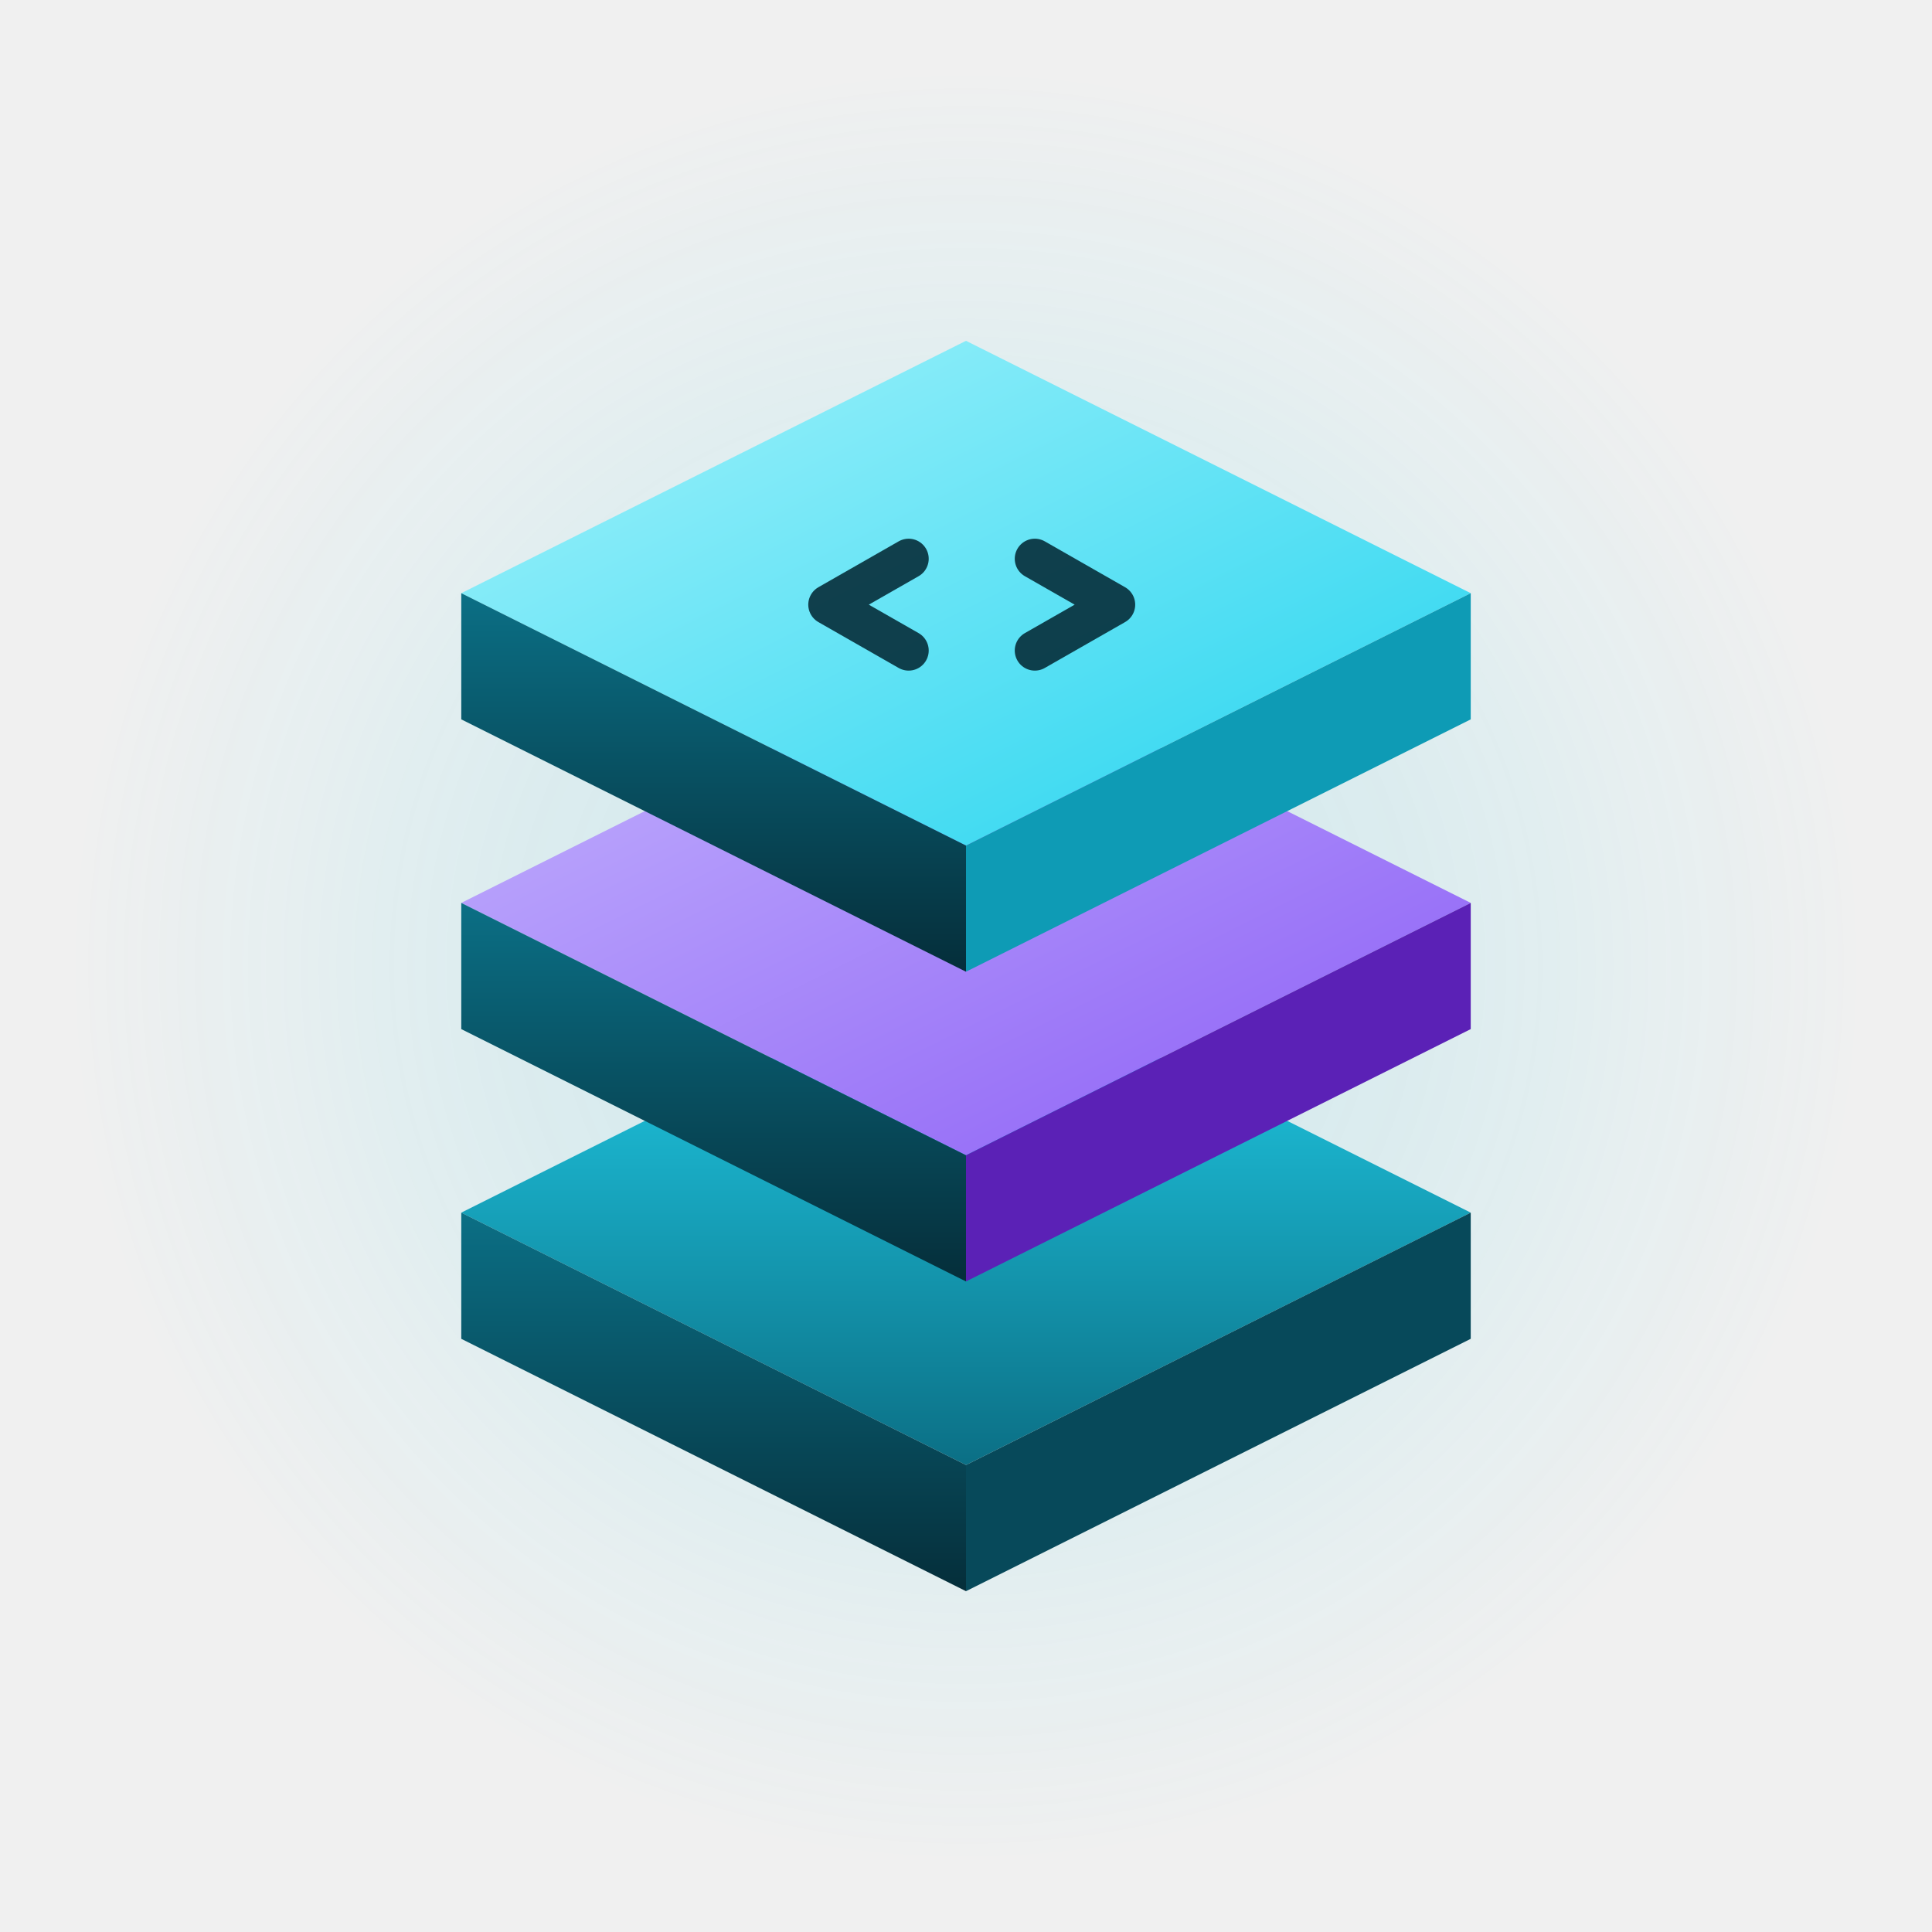
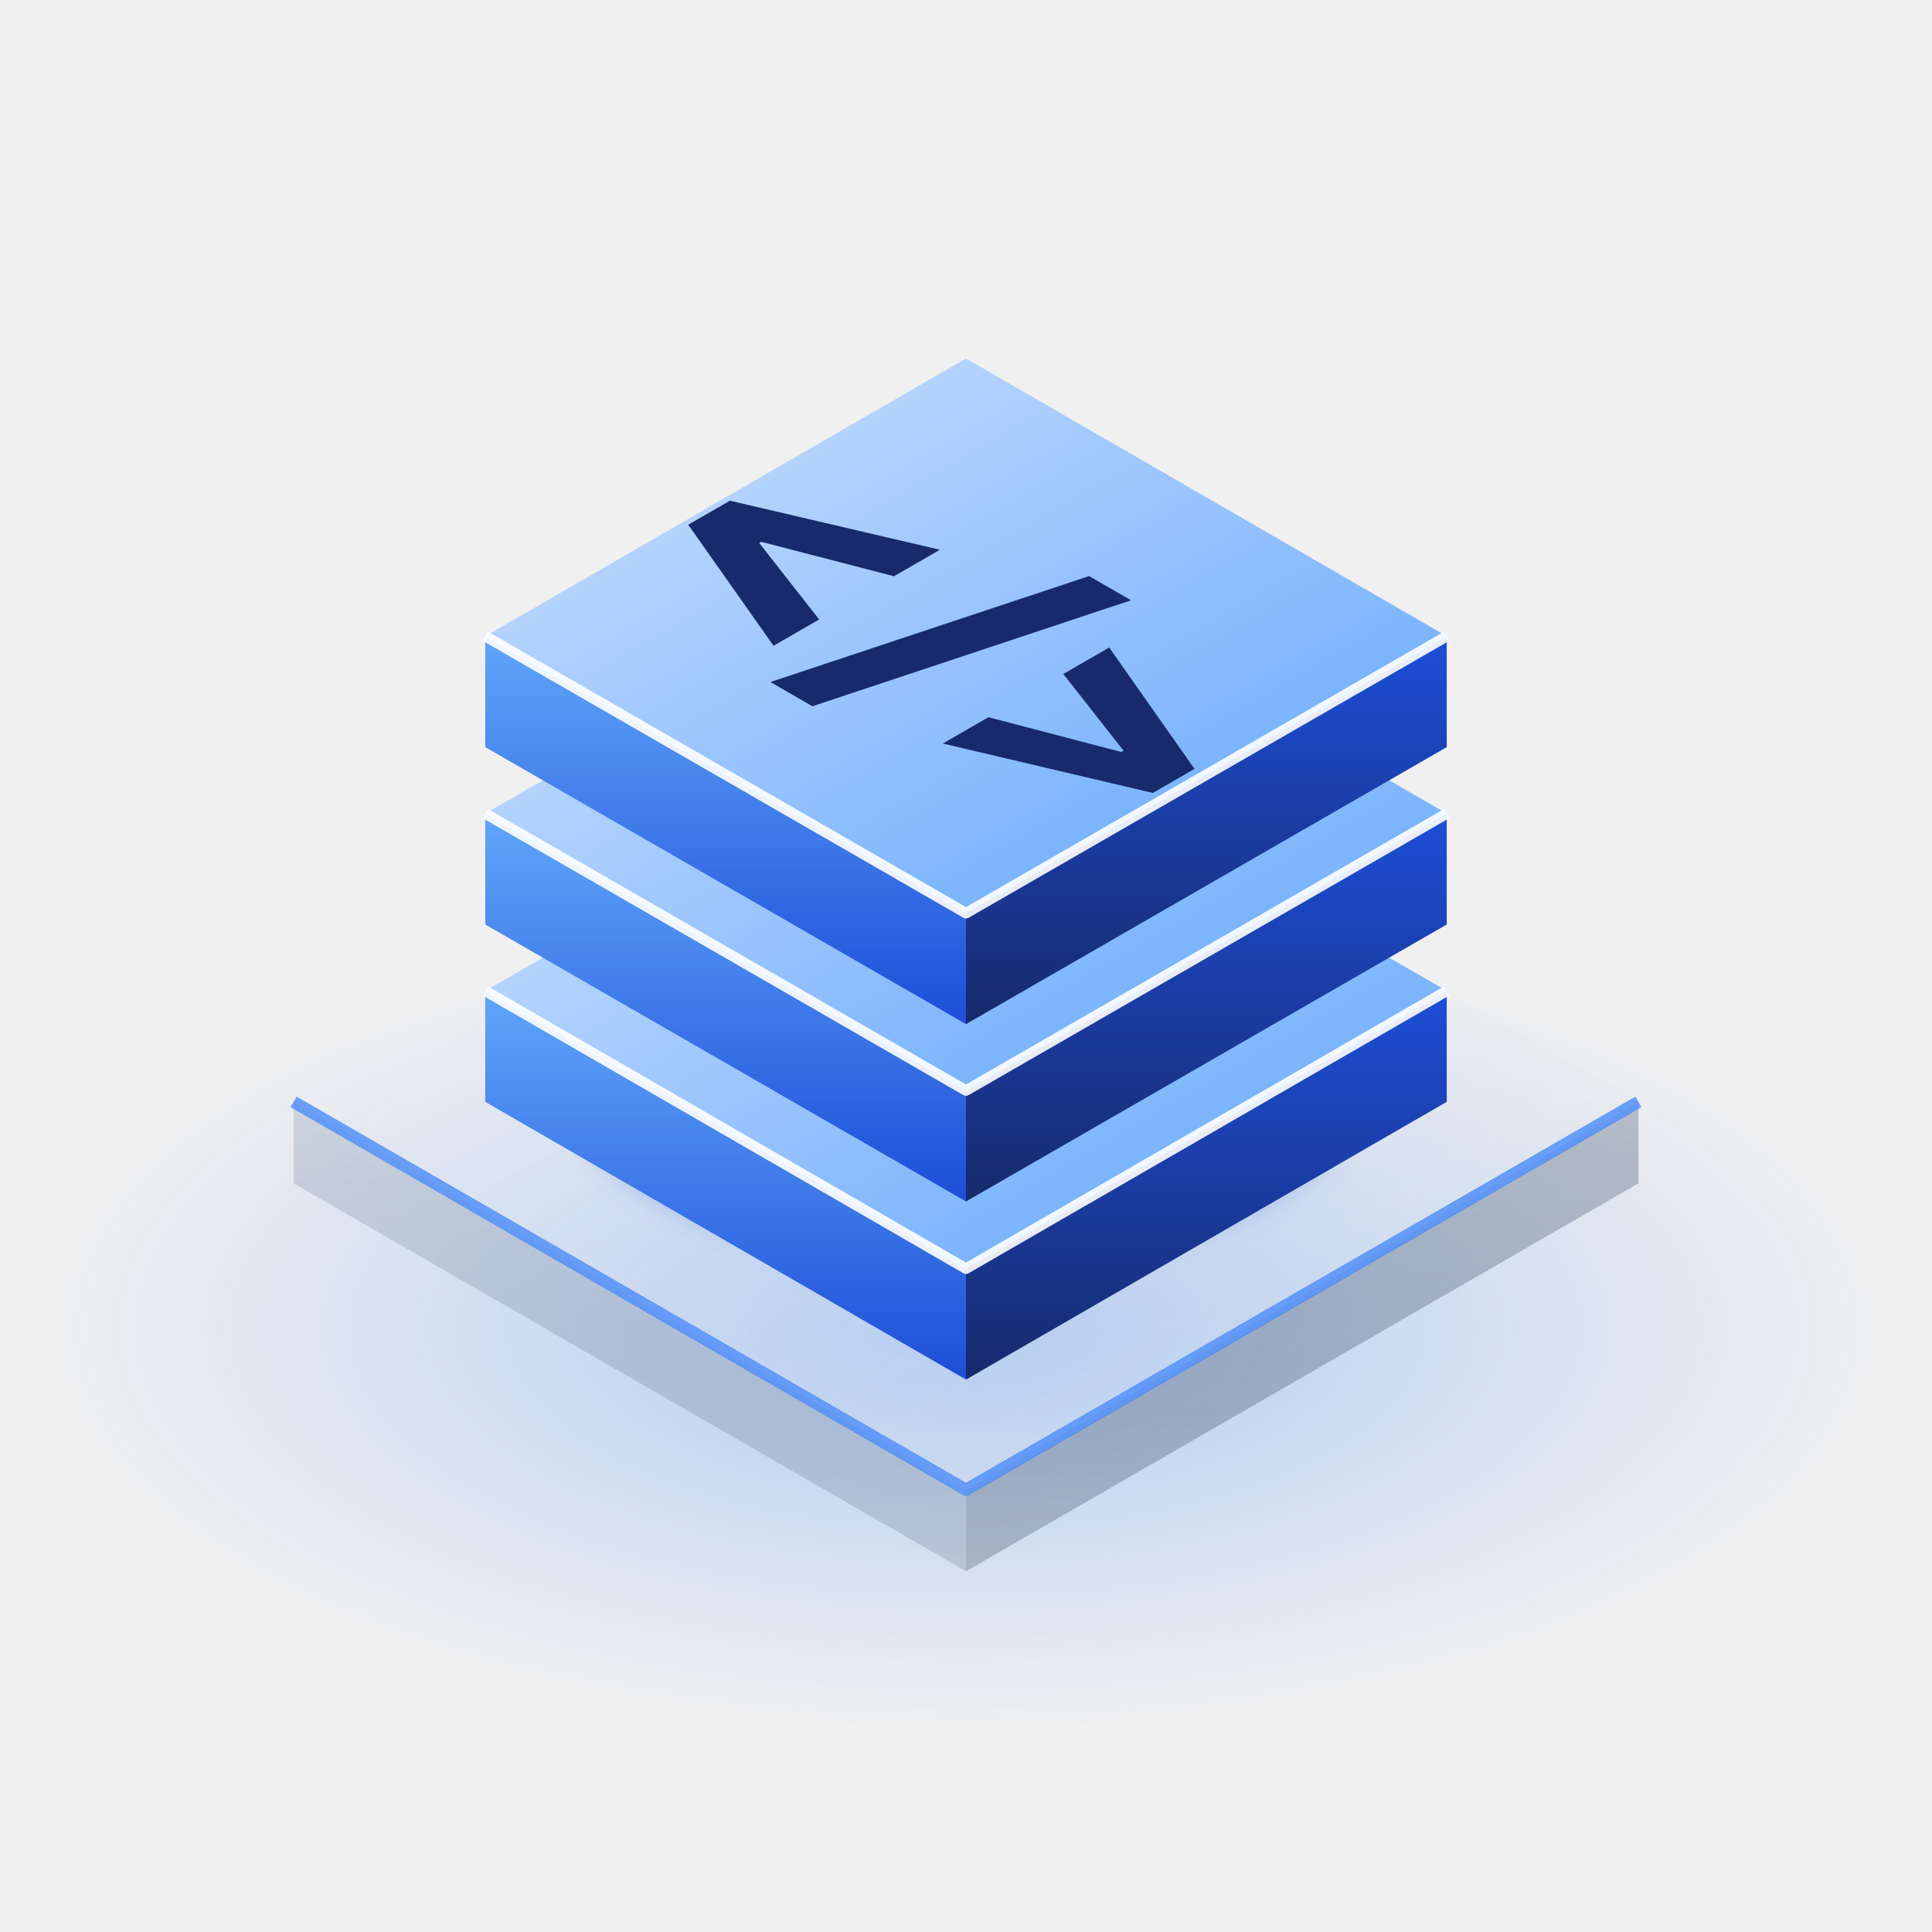
<svg xmlns="http://www.w3.org/2000/svg" viewBox="0 0 256 256" width="256" height="256" fill="none">
  <defs>
-     <linearGradient id="fs-top" x1="0" y1="0" x2="1" y2="1">
-       <stop offset="0" stop-color="#a5f3fc" />
-       <stop offset="1" stop-color="#22d3ee" />
+     <linearGradient id="fuld-top" x1="0" y1="0" x2="1" y2="1">
+       <stop offset="0" stop-color="#cfe2ff" stop-opacity="1" />
+       <stop offset="1" stop-color="#60a5fa" stop-opacity="1" />
    </linearGradient>
-     <linearGradient id="fs-face" x1="0" y1="0" x2="0" y2="1">
-       <stop offset="0" stop-color="#22d3ee" />
-       <stop offset="1" stop-color="#0b6f85" />
+     <linearGradient id="fuld-left" x1="0" y1="0" x2="0" y2="1">
+       <stop offset="0" stop-color="#60a5fa" stop-opacity="1" />
+       <stop offset="1" stop-color="#1d4ed8" stop-opacity="1" />
    </linearGradient>
-     <linearGradient id="fs-side" x1="0" y1="0" x2="0" y2="1">
-       <stop offset="0" stop-color="#0b6f85" />
-       <stop offset="1" stop-color="#052e3a" />
+     <linearGradient id="fuld-right" x1="0" y1="0" x2="0" y2="1">
+       <stop offset="0" stop-color="#1d4ed8" stop-opacity="1" />
+       <stop offset="1" stop-color="#172a6b" stop-opacity="1" />
    </linearGradient>
-     <linearGradient id="fs-vio" x1="0" y1="0" x2="1" y2="1">
-       <stop offset="0" stop-color="#c4b5fd" />
-       <stop offset="1" stop-color="#8b5cf6" />
+     <linearGradient id="fuld-spec" x1="0" y1="0" x2="1" y2="1">
+       <stop offset="0" stop-color="#ffffff" stop-opacity="0.55" />
+       <stop offset="1" stop-color="#ffffff" stop-opacity="0" />
    </linearGradient>
-     <radialGradient id="fs-glow" cx="0.5" cy="0.5" r="0.5">
-       <stop offset="0" stop-color="#0891b2" stop-opacity="0.18" />
-       <stop offset="0.6" stop-color="#22d3ee" stop-opacity="0.08" />
-       <stop offset="1" stop-color="#22d3ee" stop-opacity="0" />
+     <linearGradient id="fuld-ptop" x1="0" y1="0" x2="1" y2="1">
+       <stop offset="0" stop-color="#f1f5f9" stop-opacity="0.16" />
+       <stop offset="1" stop-color="#cbd5e1" stop-opacity="0.06" />
+     </linearGradient>
+     <linearGradient id="fuld-pleft" x1="0" y1="0" x2="0" y2="1">
+       <stop offset="0" stop-color="#94a3b8" stop-opacity="0.35" />
+       <stop offset="1" stop-color="#475569" stop-opacity="0.2" />
+     </linearGradient>
+     <linearGradient id="fuld-pright" x1="0" y1="0" x2="0" y2="1">
+       <stop offset="0" stop-color="#64748b" stop-opacity="0.4" />
+       <stop offset="1" stop-color="#1e293b" stop-opacity="0.25" />
+     </linearGradient>
+     <radialGradient id="fuld-halo" cx=".5" cy=".5" r=".5">
+       <stop offset="0" stop-color="#3b82f6" stop-opacity="0.34" />
+       <stop offset="1" stop-color="#3b82f6" stop-opacity="0" />
    </radialGradient>
+     <radialGradient id="fuld-orb" cx=".35" cy=".3" r=".75">
+       <stop offset="0" stop-color="#ffffff" />
+       <stop offset=".35" stop-color="#cfe2ff" />
+       <stop offset=".75" stop-color="#60a5fa" />
+       <stop offset="1" stop-color="#1d4ed8" />
+     </radialGradient>
+     <filter id="fuld-blur" x="-50%" y="-50%" width="200%" height="200%">
+       <feGaussianBlur stdDeviation="6" />
+     </filter>
+     <filter id="fuld-soft" x="-50%" y="-50%" width="200%" height="200%">
+       <feGaussianBlur stdDeviation="2.2" />
+     </filter>
  </defs>
-   <circle cx="128" cy="128" r="118" fill="url(#fs-glow)" />
-   <g transform="translate(128,128) scale(0.76) translate(-128.0,-149.0)">
-     <polygon points="128.0,148.0 216.0,192.0 128.0,236.0 40.0,192.0" fill="url(#fs-face)" />
-     <polygon points="40.0,192.0 128.0,236.0 128.0,258.0 40.0,214.0" fill="url(#fs-side)" />
-     <polygon points="216.0,192.0 128.0,236.0 128.0,258.0 216.0,214.0" fill="#07495a" />
-     <polygon points="128.0,94.0 216.0,138.0 128.0,182.0 40.0,138.0" fill="url(#fs-vio)" />
-     <polygon points="40.0,138.0 128.0,182.0 128.0,204.0 40.0,160.0" fill="url(#fs-side)" />
-     <polygon points="216.0,138.0 128.0,182.0 128.0,204.0 216.0,160.0" fill="#5b21b6" />
-     <polygon points="128.0,40.0 216.0,84.0 128.0,128.0 40.0,84.0" fill="url(#fs-top)" />
-     <polygon points="40.0,84.0 128.0,128.0 128.0,150.0 40.0,106.0" fill="url(#fs-side)" />
-     <polygon points="216.0,84.0 128.0,128.0 128.0,150.0 216.0,106.0" fill="#0e9bb5" />
-     <g stroke="#052e3a" stroke-width="7" stroke-linecap="round" stroke-linejoin="round" opacity="0.9" fill="none">
-       <path d="M118 78l-14 8 14 8" />
-       <path d="M140 78l14 8-14 8" />
-     </g>
-   </g>
+   <ellipse cx="128" cy="176.0" rx="124" ry="54" fill="url(#fuld-halo)" />
+   <polygon points="38.9,156.8 128.0,208.2 128.0,197.4 38.9,146.0" fill="url(#fuld-pleft)" />
+   <polygon points="217.1,156.8 128.0,208.2 128.0,197.4 217.1,146.0" fill="url(#fuld-pright)" />
+   <polygon points="128.0,94.5 217.1,146.0 128.0,197.4 38.9,146.0" fill="url(#fuld-ptop)" />
+   <polyline points="38.9,146.0 128.0,197.4 217.1,146.0" fill="none" stroke="#ffffff" stroke-opacity="0.5" stroke-width="1.4" stroke-linejoin="round" />
+   <polyline points="38.9,146.0 128.0,197.4 217.1,146.0" fill="none" stroke="#3b82f6" stroke-width="1.6" stroke-opacity=".75" stroke-linejoin="round" />
+   <ellipse cx="128.0" cy="146.0" rx="50" ry="20" fill="#1d4ed8" opacity="0.45" filter="url(#fuld-soft)" />
+   <polygon points="64.3,146.0 128.0,182.8 128.0,168.1 64.3,131.3" fill="url(#fuld-left)" />
+   <polygon points="191.7,146.0 128.0,182.8 128.0,168.1 191.7,131.3" fill="url(#fuld-right)" />
+   <polygon points="128.0,94.5 191.7,131.3 128.0,168.1 64.3,131.3" fill="url(#fuld-top)" />
+   <polyline points="64.3,131.3 128.0,168.1 191.7,131.3" fill="none" stroke="#ffffff" stroke-opacity="0.9" stroke-width="1.4" stroke-linejoin="round" />
+   <polygon points="64.3,122.5 128.0,159.2 128.0,144.5 64.3,107.8" fill="url(#fuld-left)" />
+   <polygon points="191.7,122.5 128.0,159.2 128.0,144.5 191.7,107.8" fill="url(#fuld-right)" />
+   <polygon points="128.0,71.0 191.7,107.8 128.0,144.5 64.3,107.8" fill="url(#fuld-top)" />
+   <polyline points="64.3,107.8 128.0,144.5 191.7,107.8" fill="none" stroke="#ffffff" stroke-opacity="0.9" stroke-width="1.4" stroke-linejoin="round" />
+   <polygon points="64.3,99.0 128.0,135.7 128.0,121.0 64.3,84.3" fill="url(#fuld-left)" />
+   <polygon points="191.7,99.0 128.0,135.7 128.0,121.0 191.7,84.3" fill="url(#fuld-right)" />
+   <polygon points="128.0,47.5 191.7,84.3 128.0,121.0 64.3,84.3" fill="url(#fuld-top)" />
+   <polyline points="64.3,84.3 128.0,121.0 191.7,84.3" fill="none" stroke="#ffffff" stroke-opacity="0.9" stroke-width="1.4" stroke-linejoin="round" />
+   <text transform="matrix(2.387,1.378,-2.387,1.378,128.0,83.8)" font-family="Geist, Inter, Arial, sans-serif" font-size="16" font-weight="800" text-anchor="middle" dominant-baseline="middle" fill="#172a6b">&lt;/&gt;</text>
</svg>
